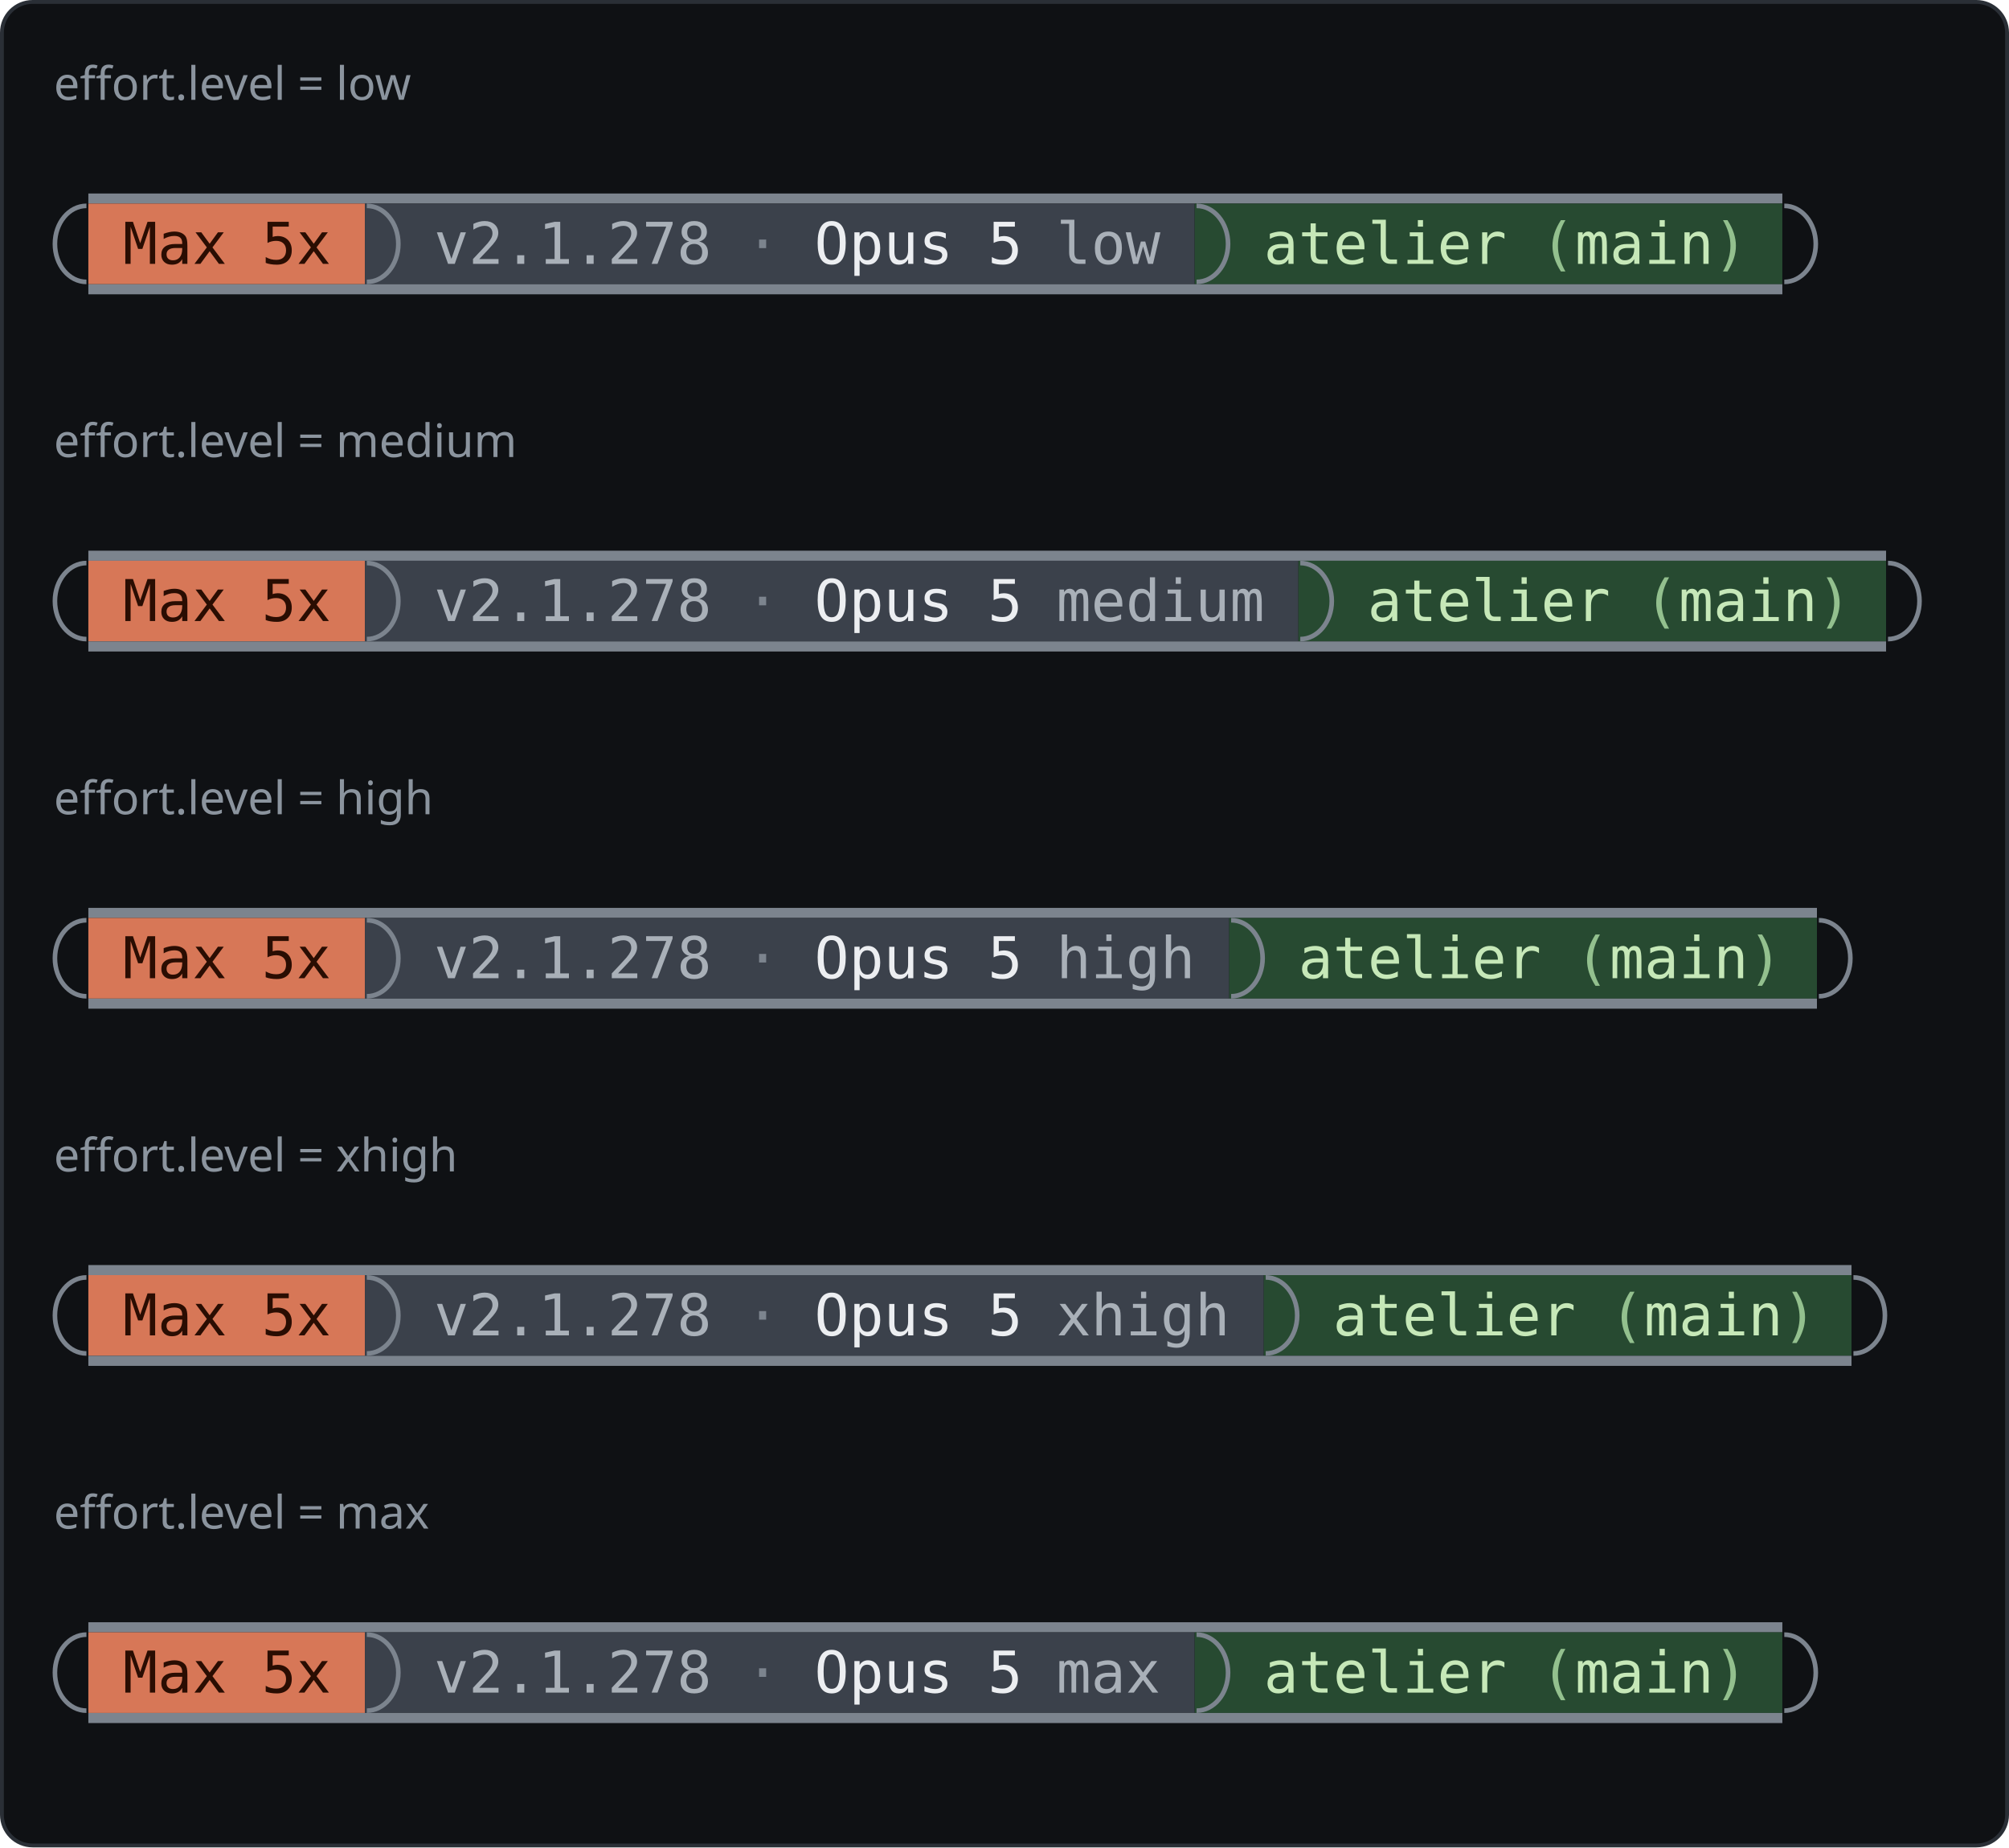
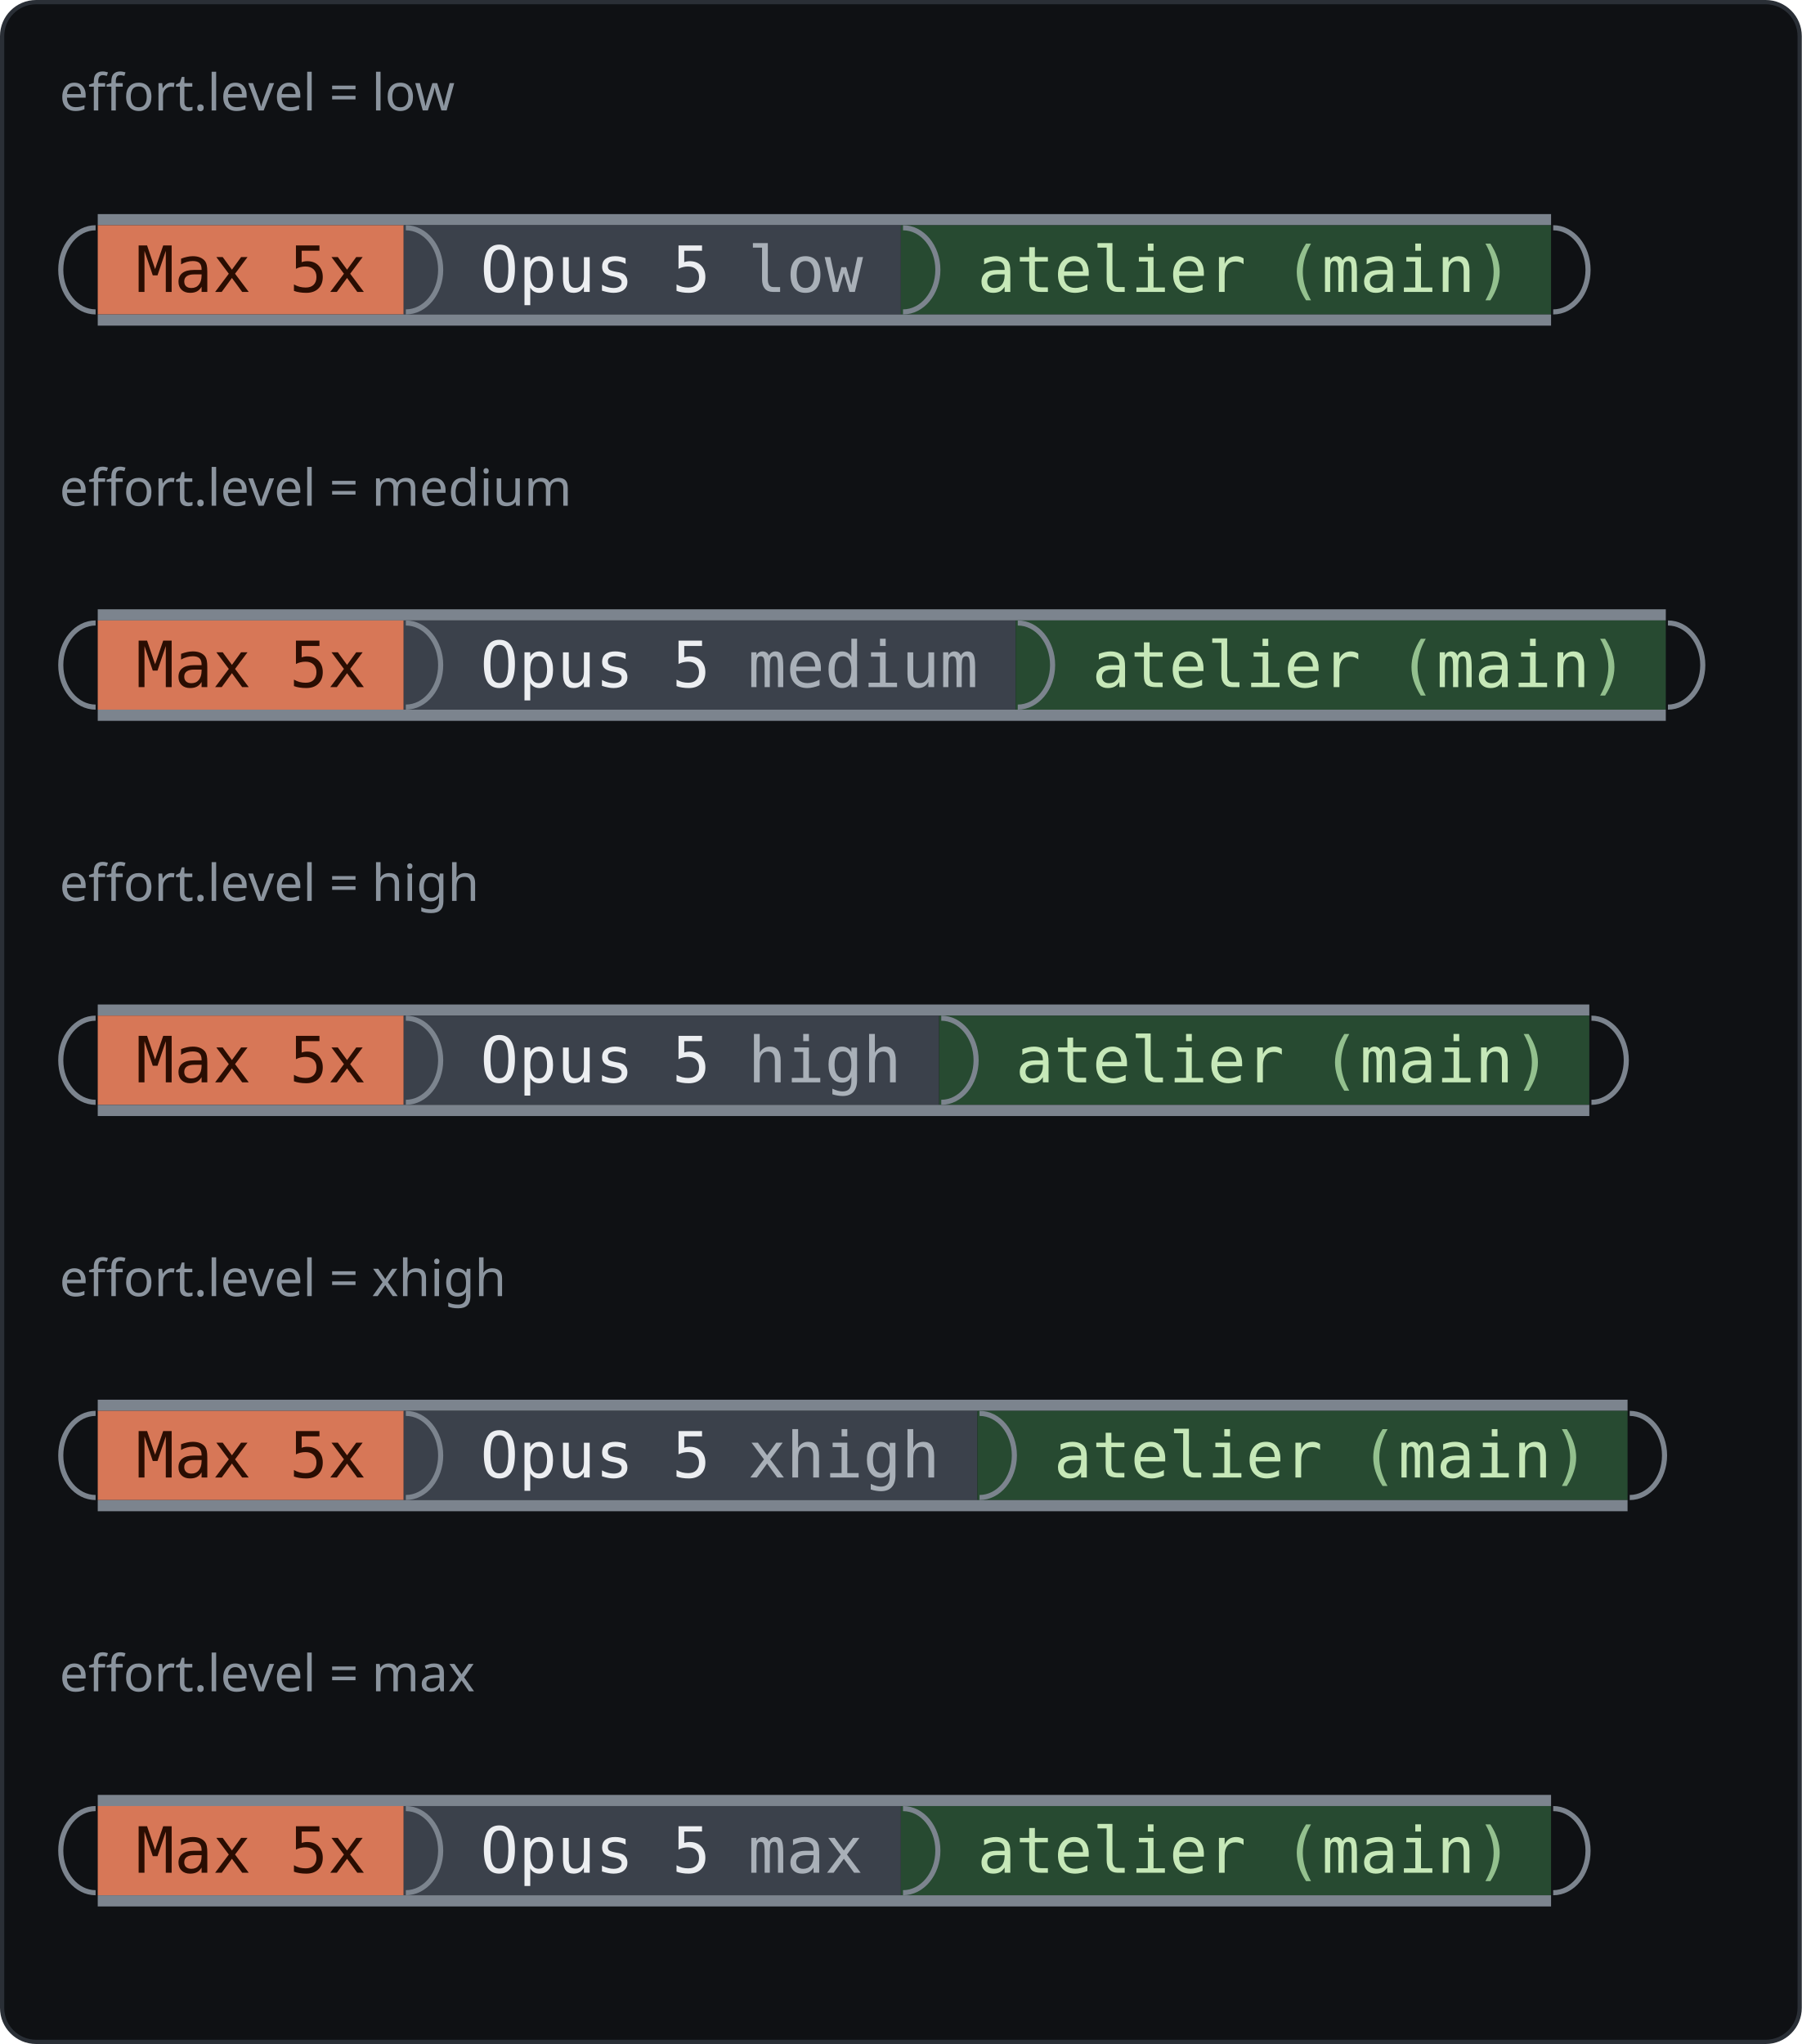
- <svg xmlns="http://www.w3.org/2000/svg" width="523" height="481" viewBox="0 0 523 481" role="img" aria-labelledby="titre">
+ <svg xmlns="http://www.w3.org/2000/svg" width="424" height="481" viewBox="0 0 424 481" role="img" aria-labelledby="titre">
  <style>text{font-family:'Cascadia Mono','Consolas','DejaVu Sans Mono',monospace;font-size:15px;dominant-baseline:central;white-space:pre}.l{font-family:'Segoe UI',system-ui,sans-serif;font-size:12px;fill:#8b949e;dominant-baseline:auto}</style>
-   <rect x="0.5" y="0.5" width="522" height="480" rx="8" fill="#0f1114" stroke="#2a2f36" />
+   <rect x="0.5" y="0.5" width="423" height="480" rx="8" fill="#0f1114" stroke="#2a2f36" />
  <text class="l" x="14" y="26">effort.level = low</text>
-   <rect x="23" y="50.38" width="441" height="2.63" fill="rgb(124,132,142)" />
+   <rect x="23" y="50.38" width="342" height="2.63" fill="rgb(124,132,142)" />
  <rect x="23" y="53" width="72" height="21" fill="rgb(215,119,87)" />
-   <rect x="95" y="53" width="216" height="21" fill="rgb(59,65,75)" />
-   <rect x="311" y="53" width="153" height="21" fill="rgb(39,74,49)" />
+   <rect x="95" y="53" width="117" height="21" fill="rgb(59,65,75)" />
+   <rect x="212" y="53" width="153" height="21" fill="rgb(39,74,49)" />
  <path d="M 22.5,53.6 A 8.2,9.9 0 0 0 22.5,73.4" fill="none" stroke="rgb(124,132,142)" stroke-width="1.2" />
  <path d="M 95.5,53.6 A 8.2,9.9 0 0 1 95.5,73.4" fill="none" stroke="rgb(124,132,142)" stroke-width="1.2" />
-   <path d="M 311.5,53.6 A 8.2,9.9 0 0 1 311.5,73.4" fill="none" stroke="rgb(124,132,142)" stroke-width="1.2" />
-   <path d="M 464.5,53.6 A 8.2,9.9 0 0 1 464.5,73.4" fill="none" stroke="rgb(124,132,142)" stroke-width="1.2" />
+   <path d="M 212.5,53.6 A 8.2,9.9 0 0 1 212.5,73.4" fill="none" stroke="rgb(124,132,142)" stroke-width="1.2" />
+   <path d="M 365.5,53.6 A 8.2,9.9 0 0 1 365.5,73.4" fill="none" stroke="rgb(124,132,142)" stroke-width="1.2" />
  <text x="32" y="63.5" textLength="63" lengthAdjust="spacingAndGlyphs" fill="rgb(42,13,2)" xml:space="preserve">Max 5x </text>
-   <text x="113" y="63.5" textLength="72" lengthAdjust="spacingAndGlyphs" fill="rgb(169,176,184)" xml:space="preserve">v2.1.278</text>
-   <text x="185" y="63.5" textLength="27" lengthAdjust="spacingAndGlyphs" fill="rgb(124,132,142)" xml:space="preserve"> · </text>
-   <text x="212" y="63.5" textLength="63" lengthAdjust="spacingAndGlyphs" fill="rgb(236,238,241)" xml:space="preserve">Opus 5 </text>
-   <text x="275" y="63.5" textLength="36" lengthAdjust="spacingAndGlyphs" fill="rgb(169,176,184)" xml:space="preserve">low </text>
-   <text x="329" y="63.5" textLength="63" lengthAdjust="spacingAndGlyphs" fill="rgb(198,232,184)" xml:space="preserve">atelier</text>
-   <text x="392" y="63.5" textLength="18" lengthAdjust="spacingAndGlyphs" fill="rgb(147,192,142)" xml:space="preserve"> (</text>
-   <text x="410" y="63.5" textLength="36" lengthAdjust="spacingAndGlyphs" fill="rgb(198,232,184)" xml:space="preserve">main</text>
-   <text x="446" y="63.5" textLength="18" lengthAdjust="spacingAndGlyphs" fill="rgb(147,192,142)" xml:space="preserve">) </text>
-   <rect x="23" y="74" width="441" height="2.63" fill="rgb(124,132,142)" />
+   <text x="113" y="63.5" textLength="63" lengthAdjust="spacingAndGlyphs" fill="rgb(236,238,241)" xml:space="preserve">Opus 5 </text>
+   <text x="176" y="63.5" textLength="36" lengthAdjust="spacingAndGlyphs" fill="rgb(169,176,184)" xml:space="preserve">low </text>
+   <text x="230" y="63.5" textLength="63" lengthAdjust="spacingAndGlyphs" fill="rgb(198,232,184)" xml:space="preserve">atelier</text>
+   <text x="293" y="63.5" textLength="18" lengthAdjust="spacingAndGlyphs" fill="rgb(147,192,142)" xml:space="preserve"> (</text>
+   <text x="311" y="63.5" textLength="36" lengthAdjust="spacingAndGlyphs" fill="rgb(198,232,184)" xml:space="preserve">main</text>
+   <text x="347" y="63.5" textLength="18" lengthAdjust="spacingAndGlyphs" fill="rgb(147,192,142)" xml:space="preserve">) </text>
+   <rect x="23" y="74" width="342" height="2.63" fill="rgb(124,132,142)" />
  <text class="l" x="14" y="119">effort.level = medium</text>
-   <rect x="23" y="143.38" width="468" height="2.63" fill="rgb(124,132,142)" />
+   <rect x="23" y="143.38" width="369" height="2.63" fill="rgb(124,132,142)" />
  <rect x="23" y="146" width="72" height="21" fill="rgb(215,119,87)" />
-   <rect x="95" y="146" width="243" height="21" fill="rgb(59,65,75)" />
-   <rect x="338" y="146" width="153" height="21" fill="rgb(39,74,49)" />
+   <rect x="95" y="146" width="144" height="21" fill="rgb(59,65,75)" />
+   <rect x="239" y="146" width="153" height="21" fill="rgb(39,74,49)" />
  <path d="M 22.5,146.6 A 8.2,9.9 0 0 0 22.5,166.4" fill="none" stroke="rgb(124,132,142)" stroke-width="1.2" />
  <path d="M 95.5,146.6 A 8.2,9.9 0 0 1 95.5,166.4" fill="none" stroke="rgb(124,132,142)" stroke-width="1.2" />
-   <path d="M 338.5,146.6 A 8.2,9.9 0 0 1 338.5,166.4" fill="none" stroke="rgb(124,132,142)" stroke-width="1.2" />
-   <path d="M 491.5,146.6 A 8.2,9.9 0 0 1 491.5,166.4" fill="none" stroke="rgb(124,132,142)" stroke-width="1.2" />
+   <path d="M 239.5,146.6 A 8.2,9.9 0 0 1 239.5,166.4" fill="none" stroke="rgb(124,132,142)" stroke-width="1.2" />
+   <path d="M 392.5,146.6 A 8.2,9.9 0 0 1 392.5,166.4" fill="none" stroke="rgb(124,132,142)" stroke-width="1.2" />
  <text x="32" y="156.5" textLength="63" lengthAdjust="spacingAndGlyphs" fill="rgb(42,13,2)" xml:space="preserve">Max 5x </text>
-   <text x="113" y="156.5" textLength="72" lengthAdjust="spacingAndGlyphs" fill="rgb(169,176,184)" xml:space="preserve">v2.1.278</text>
-   <text x="185" y="156.5" textLength="27" lengthAdjust="spacingAndGlyphs" fill="rgb(124,132,142)" xml:space="preserve"> · </text>
-   <text x="212" y="156.5" textLength="63" lengthAdjust="spacingAndGlyphs" fill="rgb(236,238,241)" xml:space="preserve">Opus 5 </text>
-   <text x="275" y="156.5" textLength="63" lengthAdjust="spacingAndGlyphs" fill="rgb(169,176,184)" xml:space="preserve">medium </text>
-   <text x="356" y="156.5" textLength="63" lengthAdjust="spacingAndGlyphs" fill="rgb(198,232,184)" xml:space="preserve">atelier</text>
-   <text x="419" y="156.5" textLength="18" lengthAdjust="spacingAndGlyphs" fill="rgb(147,192,142)" xml:space="preserve"> (</text>
-   <text x="437" y="156.5" textLength="36" lengthAdjust="spacingAndGlyphs" fill="rgb(198,232,184)" xml:space="preserve">main</text>
-   <text x="473" y="156.5" textLength="18" lengthAdjust="spacingAndGlyphs" fill="rgb(147,192,142)" xml:space="preserve">) </text>
-   <rect x="23" y="167" width="468" height="2.63" fill="rgb(124,132,142)" />
+   <text x="113" y="156.5" textLength="63" lengthAdjust="spacingAndGlyphs" fill="rgb(236,238,241)" xml:space="preserve">Opus 5 </text>
+   <text x="176" y="156.5" textLength="63" lengthAdjust="spacingAndGlyphs" fill="rgb(169,176,184)" xml:space="preserve">medium </text>
+   <text x="257" y="156.5" textLength="63" lengthAdjust="spacingAndGlyphs" fill="rgb(198,232,184)" xml:space="preserve">atelier</text>
+   <text x="320" y="156.5" textLength="18" lengthAdjust="spacingAndGlyphs" fill="rgb(147,192,142)" xml:space="preserve"> (</text>
+   <text x="338" y="156.5" textLength="36" lengthAdjust="spacingAndGlyphs" fill="rgb(198,232,184)" xml:space="preserve">main</text>
+   <text x="374" y="156.5" textLength="18" lengthAdjust="spacingAndGlyphs" fill="rgb(147,192,142)" xml:space="preserve">) </text>
+   <rect x="23" y="167" width="369" height="2.63" fill="rgb(124,132,142)" />
  <text class="l" x="14" y="212">effort.level = high</text>
-   <rect x="23" y="236.38" width="450" height="2.63" fill="rgb(124,132,142)" />
+   <rect x="23" y="236.38" width="351" height="2.63" fill="rgb(124,132,142)" />
  <rect x="23" y="239" width="72" height="21" fill="rgb(215,119,87)" />
-   <rect x="95" y="239" width="225" height="21" fill="rgb(59,65,75)" />
-   <rect x="320" y="239" width="153" height="21" fill="rgb(39,74,49)" />
+   <rect x="95" y="239" width="126" height="21" fill="rgb(59,65,75)" />
+   <rect x="221" y="239" width="153" height="21" fill="rgb(39,74,49)" />
  <path d="M 22.5,239.6 A 8.2,9.9 0 0 0 22.5,259.4" fill="none" stroke="rgb(124,132,142)" stroke-width="1.2" />
  <path d="M 95.5,239.6 A 8.2,9.9 0 0 1 95.5,259.4" fill="none" stroke="rgb(124,132,142)" stroke-width="1.2" />
-   <path d="M 320.5,239.6 A 8.2,9.9 0 0 1 320.5,259.4" fill="none" stroke="rgb(124,132,142)" stroke-width="1.2" />
-   <path d="M 473.5,239.6 A 8.2,9.9 0 0 1 473.5,259.4" fill="none" stroke="rgb(124,132,142)" stroke-width="1.2" />
+   <path d="M 221.5,239.6 A 8.2,9.9 0 0 1 221.5,259.4" fill="none" stroke="rgb(124,132,142)" stroke-width="1.2" />
+   <path d="M 374.5,239.6 A 8.2,9.9 0 0 1 374.5,259.4" fill="none" stroke="rgb(124,132,142)" stroke-width="1.2" />
  <text x="32" y="249.5" textLength="63" lengthAdjust="spacingAndGlyphs" fill="rgb(42,13,2)" xml:space="preserve">Max 5x </text>
-   <text x="113" y="249.5" textLength="72" lengthAdjust="spacingAndGlyphs" fill="rgb(169,176,184)" xml:space="preserve">v2.1.278</text>
-   <text x="185" y="249.5" textLength="27" lengthAdjust="spacingAndGlyphs" fill="rgb(124,132,142)" xml:space="preserve"> · </text>
-   <text x="212" y="249.5" textLength="63" lengthAdjust="spacingAndGlyphs" fill="rgb(236,238,241)" xml:space="preserve">Opus 5 </text>
-   <text x="275" y="249.5" textLength="45" lengthAdjust="spacingAndGlyphs" fill="rgb(169,176,184)" xml:space="preserve">high </text>
-   <text x="338" y="249.5" textLength="63" lengthAdjust="spacingAndGlyphs" fill="rgb(198,232,184)" xml:space="preserve">atelier</text>
-   <text x="401" y="249.5" textLength="18" lengthAdjust="spacingAndGlyphs" fill="rgb(147,192,142)" xml:space="preserve"> (</text>
-   <text x="419" y="249.5" textLength="36" lengthAdjust="spacingAndGlyphs" fill="rgb(198,232,184)" xml:space="preserve">main</text>
-   <text x="455" y="249.5" textLength="18" lengthAdjust="spacingAndGlyphs" fill="rgb(147,192,142)" xml:space="preserve">) </text>
-   <rect x="23" y="260" width="450" height="2.63" fill="rgb(124,132,142)" />
+   <text x="113" y="249.5" textLength="63" lengthAdjust="spacingAndGlyphs" fill="rgb(236,238,241)" xml:space="preserve">Opus 5 </text>
+   <text x="176" y="249.5" textLength="45" lengthAdjust="spacingAndGlyphs" fill="rgb(169,176,184)" xml:space="preserve">high </text>
+   <text x="239" y="249.5" textLength="63" lengthAdjust="spacingAndGlyphs" fill="rgb(198,232,184)" xml:space="preserve">atelier</text>
+   <text x="302" y="249.5" textLength="18" lengthAdjust="spacingAndGlyphs" fill="rgb(147,192,142)" xml:space="preserve"> (</text>
+   <text x="320" y="249.5" textLength="36" lengthAdjust="spacingAndGlyphs" fill="rgb(198,232,184)" xml:space="preserve">main</text>
+   <text x="356" y="249.5" textLength="18" lengthAdjust="spacingAndGlyphs" fill="rgb(147,192,142)" xml:space="preserve">) </text>
+   <rect x="23" y="260" width="351" height="2.63" fill="rgb(124,132,142)" />
  <text class="l" x="14" y="305">effort.level = xhigh</text>
-   <rect x="23" y="329.38" width="459" height="2.63" fill="rgb(124,132,142)" />
+   <rect x="23" y="329.38" width="360" height="2.63" fill="rgb(124,132,142)" />
  <rect x="23" y="332" width="72" height="21" fill="rgb(215,119,87)" />
-   <rect x="95" y="332" width="234" height="21" fill="rgb(59,65,75)" />
-   <rect x="329" y="332" width="153" height="21" fill="rgb(39,74,49)" />
+   <rect x="95" y="332" width="135" height="21" fill="rgb(59,65,75)" />
+   <rect x="230" y="332" width="153" height="21" fill="rgb(39,74,49)" />
  <path d="M 22.5,332.6 A 8.2,9.9 0 0 0 22.5,352.4" fill="none" stroke="rgb(124,132,142)" stroke-width="1.2" />
  <path d="M 95.5,332.6 A 8.2,9.9 0 0 1 95.5,352.4" fill="none" stroke="rgb(124,132,142)" stroke-width="1.2" />
-   <path d="M 329.5,332.6 A 8.2,9.9 0 0 1 329.5,352.4" fill="none" stroke="rgb(124,132,142)" stroke-width="1.2" />
-   <path d="M 482.5,332.6 A 8.2,9.9 0 0 1 482.5,352.4" fill="none" stroke="rgb(124,132,142)" stroke-width="1.2" />
+   <path d="M 230.5,332.6 A 8.2,9.9 0 0 1 230.5,352.4" fill="none" stroke="rgb(124,132,142)" stroke-width="1.2" />
+   <path d="M 383.5,332.6 A 8.2,9.9 0 0 1 383.5,352.4" fill="none" stroke="rgb(124,132,142)" stroke-width="1.2" />
  <text x="32" y="342.5" textLength="63" lengthAdjust="spacingAndGlyphs" fill="rgb(42,13,2)" xml:space="preserve">Max 5x </text>
-   <text x="113" y="342.5" textLength="72" lengthAdjust="spacingAndGlyphs" fill="rgb(169,176,184)" xml:space="preserve">v2.1.278</text>
-   <text x="185" y="342.5" textLength="27" lengthAdjust="spacingAndGlyphs" fill="rgb(124,132,142)" xml:space="preserve"> · </text>
-   <text x="212" y="342.5" textLength="63" lengthAdjust="spacingAndGlyphs" fill="rgb(236,238,241)" xml:space="preserve">Opus 5 </text>
-   <text x="275" y="342.5" textLength="54" lengthAdjust="spacingAndGlyphs" fill="rgb(169,176,184)" xml:space="preserve">xhigh </text>
-   <text x="347" y="342.5" textLength="63" lengthAdjust="spacingAndGlyphs" fill="rgb(198,232,184)" xml:space="preserve">atelier</text>
-   <text x="410" y="342.5" textLength="18" lengthAdjust="spacingAndGlyphs" fill="rgb(147,192,142)" xml:space="preserve"> (</text>
-   <text x="428" y="342.5" textLength="36" lengthAdjust="spacingAndGlyphs" fill="rgb(198,232,184)" xml:space="preserve">main</text>
-   <text x="464" y="342.5" textLength="18" lengthAdjust="spacingAndGlyphs" fill="rgb(147,192,142)" xml:space="preserve">) </text>
-   <rect x="23" y="353" width="459" height="2.63" fill="rgb(124,132,142)" />
+   <text x="113" y="342.5" textLength="63" lengthAdjust="spacingAndGlyphs" fill="rgb(236,238,241)" xml:space="preserve">Opus 5 </text>
+   <text x="176" y="342.5" textLength="54" lengthAdjust="spacingAndGlyphs" fill="rgb(169,176,184)" xml:space="preserve">xhigh </text>
+   <text x="248" y="342.5" textLength="63" lengthAdjust="spacingAndGlyphs" fill="rgb(198,232,184)" xml:space="preserve">atelier</text>
+   <text x="311" y="342.5" textLength="18" lengthAdjust="spacingAndGlyphs" fill="rgb(147,192,142)" xml:space="preserve"> (</text>
+   <text x="329" y="342.5" textLength="36" lengthAdjust="spacingAndGlyphs" fill="rgb(198,232,184)" xml:space="preserve">main</text>
+   <text x="365" y="342.5" textLength="18" lengthAdjust="spacingAndGlyphs" fill="rgb(147,192,142)" xml:space="preserve">) </text>
+   <rect x="23" y="353" width="360" height="2.63" fill="rgb(124,132,142)" />
  <text class="l" x="14" y="398">effort.level = max</text>
-   <rect x="23" y="422.38" width="441" height="2.63" fill="rgb(124,132,142)" />
+   <rect x="23" y="422.38" width="342" height="2.63" fill="rgb(124,132,142)" />
  <rect x="23" y="425" width="72" height="21" fill="rgb(215,119,87)" />
-   <rect x="95" y="425" width="216" height="21" fill="rgb(59,65,75)" />
-   <rect x="311" y="425" width="153" height="21" fill="rgb(39,74,49)" />
+   <rect x="95" y="425" width="117" height="21" fill="rgb(59,65,75)" />
+   <rect x="212" y="425" width="153" height="21" fill="rgb(39,74,49)" />
  <path d="M 22.5,425.6 A 8.2,9.9 0 0 0 22.5,445.4" fill="none" stroke="rgb(124,132,142)" stroke-width="1.2" />
  <path d="M 95.5,425.6 A 8.2,9.9 0 0 1 95.5,445.4" fill="none" stroke="rgb(124,132,142)" stroke-width="1.2" />
-   <path d="M 311.5,425.6 A 8.2,9.9 0 0 1 311.5,445.4" fill="none" stroke="rgb(124,132,142)" stroke-width="1.2" />
-   <path d="M 464.5,425.6 A 8.2,9.9 0 0 1 464.5,445.4" fill="none" stroke="rgb(124,132,142)" stroke-width="1.2" />
+   <path d="M 212.5,425.6 A 8.2,9.9 0 0 1 212.5,445.4" fill="none" stroke="rgb(124,132,142)" stroke-width="1.2" />
+   <path d="M 365.5,425.6 A 8.2,9.9 0 0 1 365.5,445.4" fill="none" stroke="rgb(124,132,142)" stroke-width="1.2" />
  <text x="32" y="435.5" textLength="63" lengthAdjust="spacingAndGlyphs" fill="rgb(42,13,2)" xml:space="preserve">Max 5x </text>
-   <text x="113" y="435.5" textLength="72" lengthAdjust="spacingAndGlyphs" fill="rgb(169,176,184)" xml:space="preserve">v2.1.278</text>
-   <text x="185" y="435.5" textLength="27" lengthAdjust="spacingAndGlyphs" fill="rgb(124,132,142)" xml:space="preserve"> · </text>
-   <text x="212" y="435.5" textLength="63" lengthAdjust="spacingAndGlyphs" fill="rgb(236,238,241)" xml:space="preserve">Opus 5 </text>
-   <text x="275" y="435.5" textLength="36" lengthAdjust="spacingAndGlyphs" fill="rgb(169,176,184)" xml:space="preserve">max </text>
-   <text x="329" y="435.5" textLength="63" lengthAdjust="spacingAndGlyphs" fill="rgb(198,232,184)" xml:space="preserve">atelier</text>
-   <text x="392" y="435.5" textLength="18" lengthAdjust="spacingAndGlyphs" fill="rgb(147,192,142)" xml:space="preserve"> (</text>
-   <text x="410" y="435.5" textLength="36" lengthAdjust="spacingAndGlyphs" fill="rgb(198,232,184)" xml:space="preserve">main</text>
-   <text x="446" y="435.5" textLength="18" lengthAdjust="spacingAndGlyphs" fill="rgb(147,192,142)" xml:space="preserve">) </text>
-   <rect x="23" y="446" width="441" height="2.63" fill="rgb(124,132,142)" />
+   <text x="113" y="435.5" textLength="63" lengthAdjust="spacingAndGlyphs" fill="rgb(236,238,241)" xml:space="preserve">Opus 5 </text>
+   <text x="176" y="435.5" textLength="36" lengthAdjust="spacingAndGlyphs" fill="rgb(169,176,184)" xml:space="preserve">max </text>
+   <text x="230" y="435.5" textLength="63" lengthAdjust="spacingAndGlyphs" fill="rgb(198,232,184)" xml:space="preserve">atelier</text>
+   <text x="293" y="435.5" textLength="18" lengthAdjust="spacingAndGlyphs" fill="rgb(147,192,142)" xml:space="preserve"> (</text>
+   <text x="311" y="435.5" textLength="36" lengthAdjust="spacingAndGlyphs" fill="rgb(198,232,184)" xml:space="preserve">main</text>
+   <text x="347" y="435.5" textLength="18" lengthAdjust="spacingAndGlyphs" fill="rgb(147,192,142)" xml:space="preserve">) </text>
+   <rect x="23" y="446" width="342" height="2.63" fill="rgb(124,132,142)" />
</svg>
